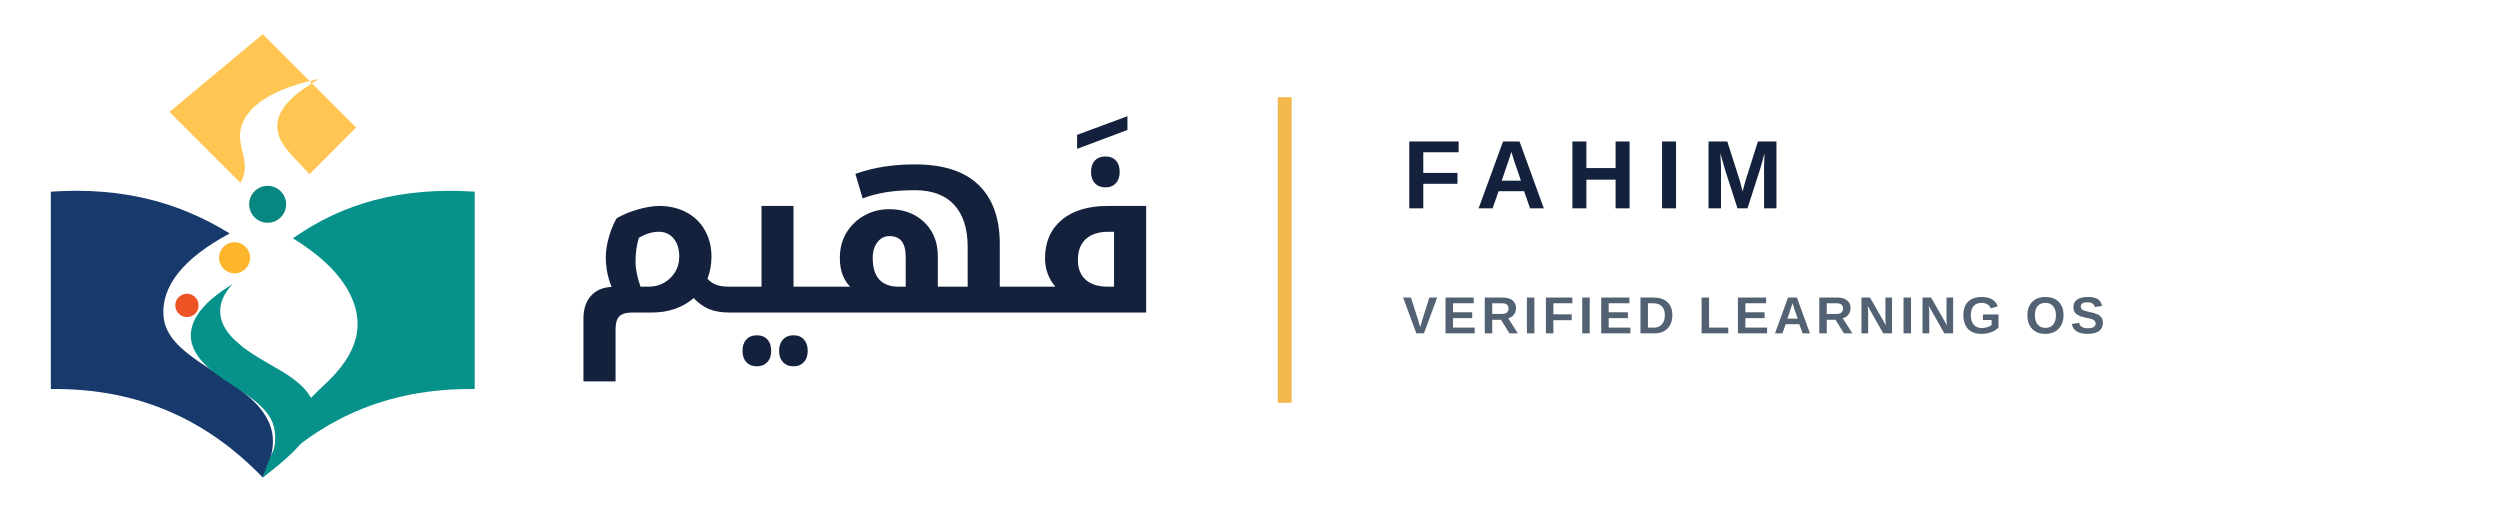
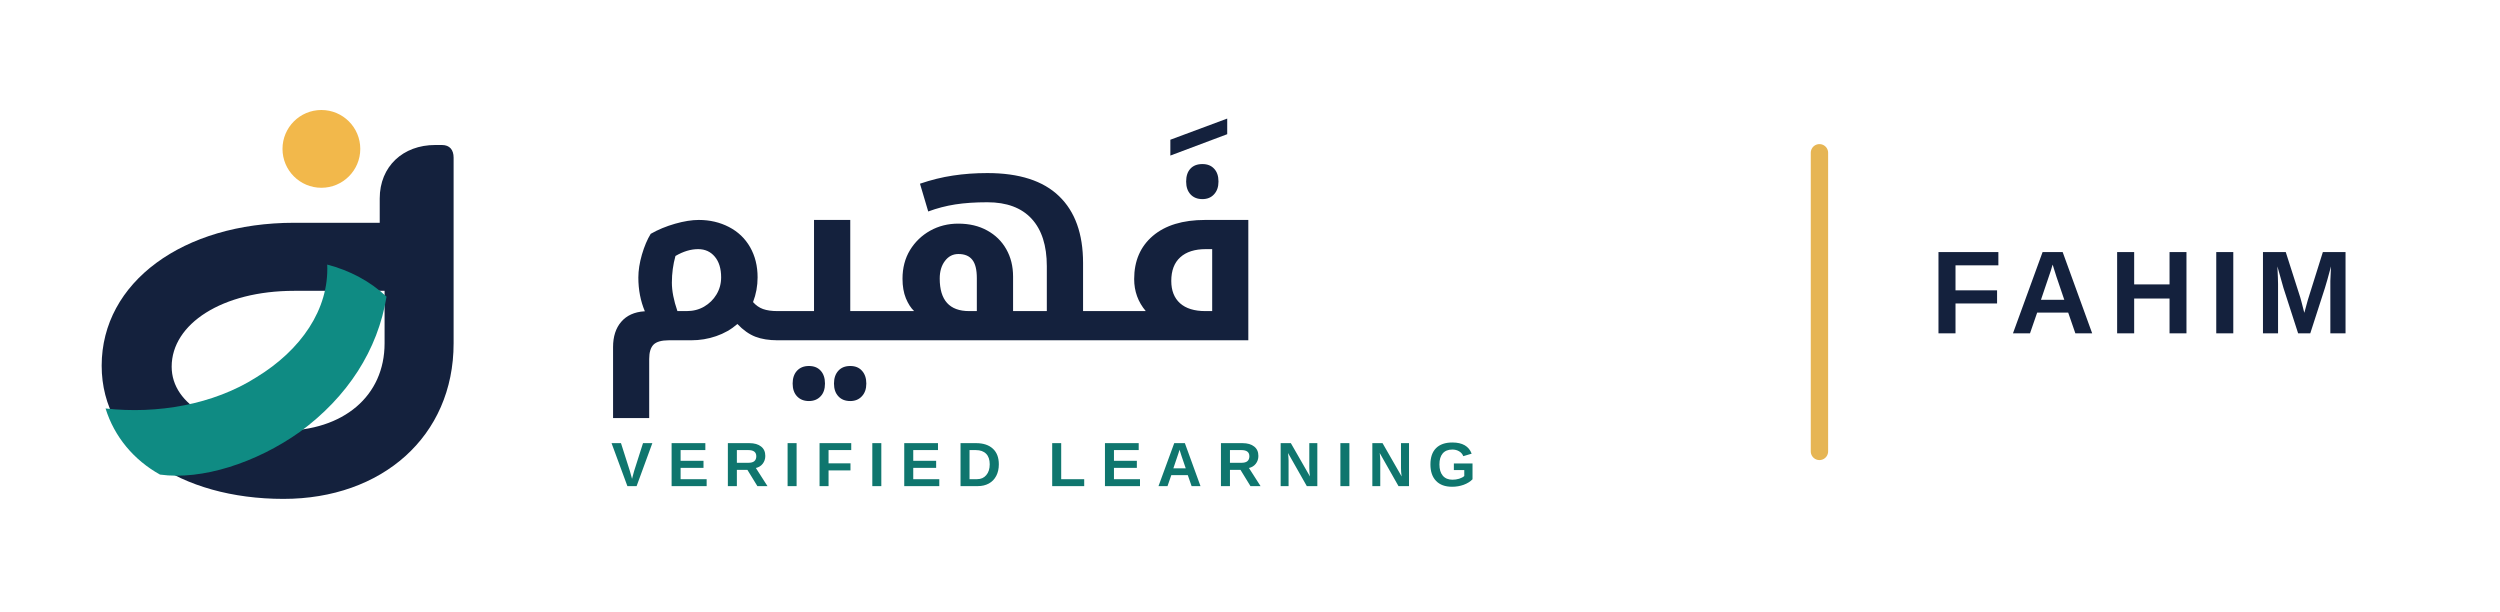
- <svg xmlns="http://www.w3.org/2000/svg" viewBox="0 0 360 76" role="img" aria-labelledby="title desc">
-   <defs>
-     <linearGradient id="n" x1="6" y1="25" x2="42" y2="70">
-       <stop stop-color="#17396C" />
-       <stop offset="1" stop-color="#0A234E" />
-     </linearGradient>
-     <linearGradient id="t" x1="43" y1="25" x2="68" y2="66">
-       <stop stop-color="#07918B" />
-       <stop offset="1" stop-color="#086E76" />
-     </linearGradient>
-     <linearGradient id="g" x1="28" y1="5" x2="55" y2="29">
-       <stop stop-color="#FFC653" />
-       <stop offset="1" stop-color="#F2A91E" />
-     </linearGradient>
-   </defs>
-   <g transform="translate(2 1) scale(.14)">
-     <path fill="url(#g)" d="M256 28 352 124l-48 48c-18-20-34-32-33-51 1-18 19-33 43-47-39 8-70 23-79 46-9 22 11 39-2 61l-73-73Z" />
-     <path fill="url(#n)" d="M38 190c74-5 132 11 184 43-47 25-71 54-68 86 4 39 63 55 96 90 18 20 23 41 6 75-56-58-126-92-218-91Z" />
-     <path fill="url(#t)" d="M474 190c-76-5-136 12-187 48 26 16 45 33 57 54 18 33 11 64-25 97-30 28-51 56-63 95 57-59 126-92 218-91Z" />
-     <path fill="url(#t)" d="M225 285c-18 19-18 41 6 61 11 10 28 19 45 29 28 17 39 34 31 55-7 19-30 38-51 54 16-29 17-52 3-68-14-17-41-29-59-45-28-25-26-55 25-86Z" />
-     <circle cx="178" cy="307" r="12" fill="#ED5425" />
-     <circle cx="227" cy="258" r="16" fill="#FDB52C" />
-     <circle cx="261" cy="203" r="19" fill="#07877F" />
+ <svg xmlns="http://www.w3.org/2000/svg" viewBox="0 0 360 88" role="img" aria-labelledby="title desc">
+   <g transform="translate(4 8) scale(.14)">
+     <path fill="#14213D" fill-rule="evenodd" d="M362 172v-25c0-33 24-55 57-55h7c8 0 12 5 12 13v191c0 96-74 160-175 160-105 0-187-53-187-137 0-86 84-147 198-147h88ZM274 242c-74 0-126 34-126 78 0 40 48 66 113 66 64 0 106-36 106-90v-54h-93Z" />
+     <path fill="#0F8B83" d="M80 363c53 6 111-4 155-32 46-28 75-70 73-116 23 6 44 17 61 33-9 55-40 103-89 139-45 32-101 50-144 44-27-15-47-39-56-68Z" />
+     <circle cx="302" cy="96" r="40" fill="#F2B84B" />
  </g>
-   <text x="82" y="45" fill="#14213D" font-family="'Noto Kufi Arabic',Cairo,Tahoma,sans-serif" font-size="31" font-weight="800">فَهيم</text>
-   <path d="M185 14v44" stroke="#F2B84B" stroke-width="2" />
-   <text x="202" y="30" fill="#14213D" font-family="'Segoe UI',Arial,sans-serif" font-size="14" font-weight="900" letter-spacing="2.8">FAHIM</text>
-   <text x="202" y="48" fill="#536273" font-family="'Segoe UI',Arial,sans-serif" font-size="7.5" font-weight="800" letter-spacing=".65">VERIFIED LEARNING OS</text>
+   <text x="86" y="49" fill="#14213D" font-family="'Noto Kufi Arabic',Cairo,Tahoma,sans-serif" font-size="35" font-weight="850">فَهيم</text>
+   <text x="88" y="70" fill="#0F766E" font-family="'Segoe UI Variable','Segoe UI',Arial,sans-serif" font-size="9" font-weight="800" letter-spacing="2.1">VERIFIED LEARNING</text>
+   <path d="M262 22v43" stroke="#E6B554" stroke-width="2.5" stroke-linecap="round" />
+   <text x="278" y="48" fill="#14213D" font-family="'Segoe UI Variable','Segoe UI',Arial,sans-serif" font-size="17" font-weight="900" letter-spacing="2">FAHIM</text>
</svg>
